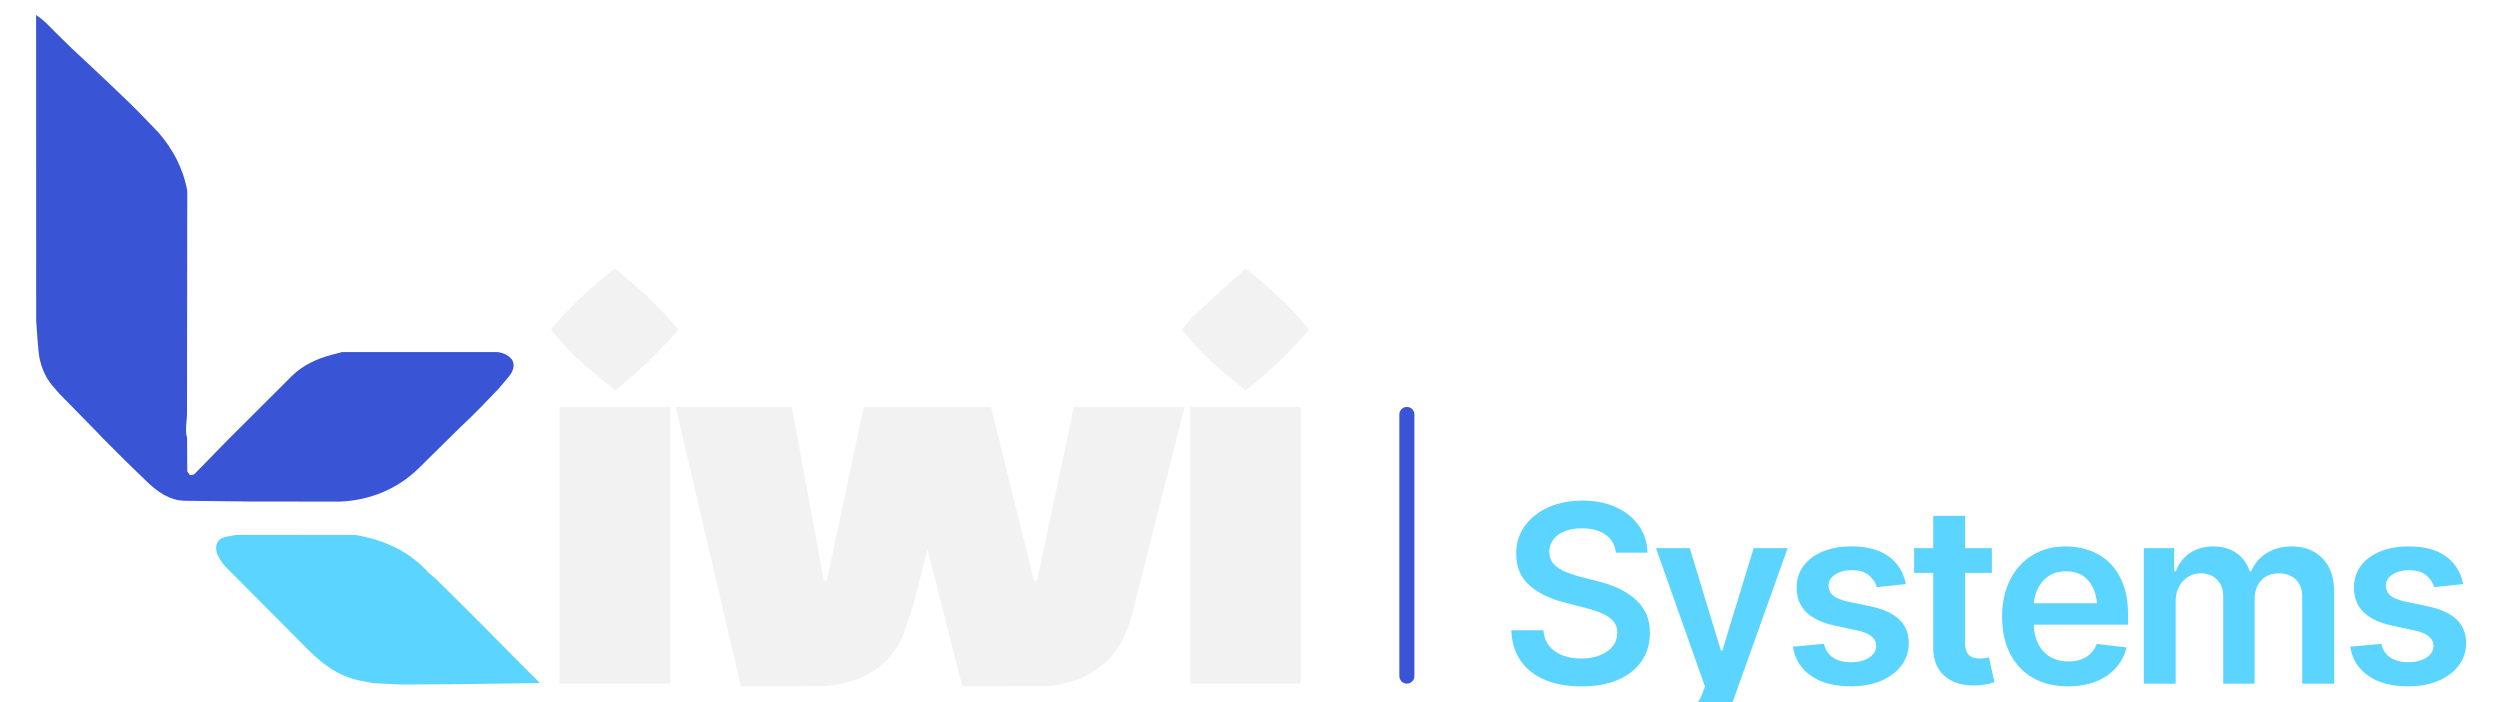
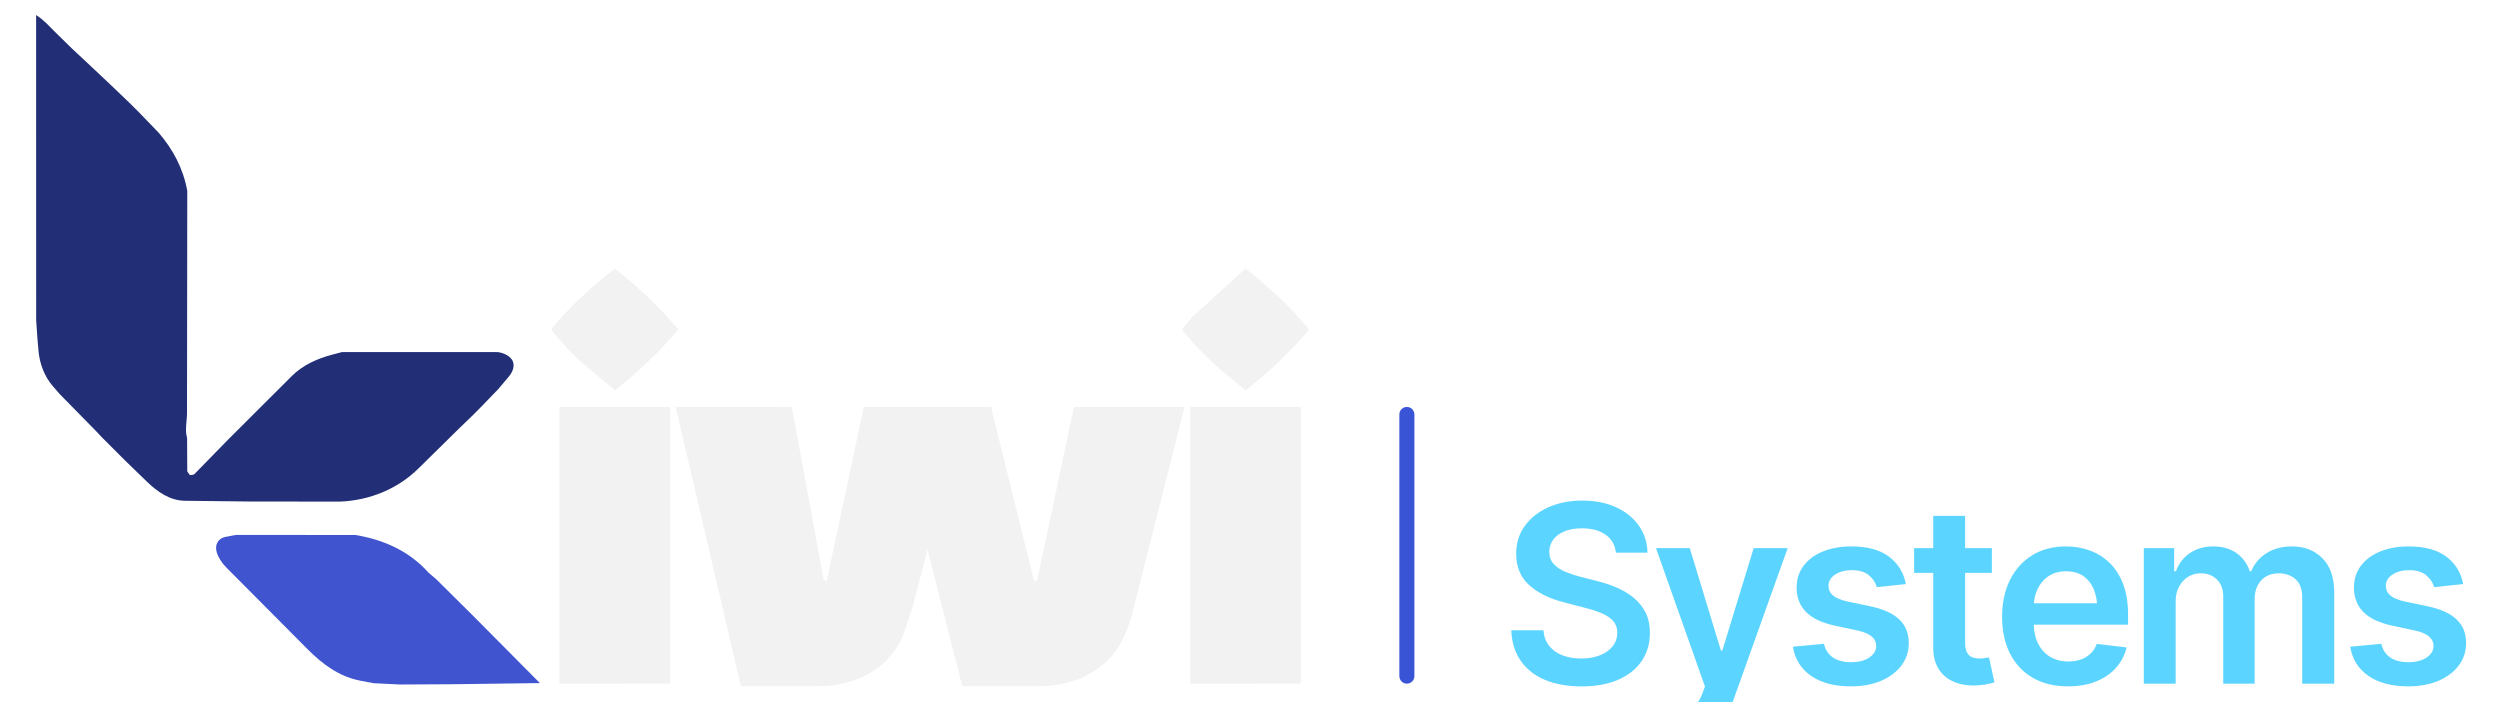
<svg xmlns="http://www.w3.org/2000/svg" viewBox="183.73 209.36 1661.48 466.1" width="1200" role="img" aria-label="Kiwi Systems">
  <path d="M936.22,617.13c-5.65,21.38-15.28,34.72-35.18,43.42-7.85,2.76-15.9,4.78-24.52,4.79l-53.27.1-23.09-90.89-9.72,37.55-6.73,20.19c-5.76,12.8-15.58,22.35-28.6,27.76-8.32,3.28-17.02,5.29-26.27,5.31l-52.72.1-43.35-185.6,77.18-.09,21.19,114.91,1.97.94,24.69-115.81h84.57s28.37,114.77,28.37,114.77c.3.62.68,1.27.93,1.11l1.39-.89,24.41-114.99,73.52.04-34.79,137.29Z" fill="#f2f2f2" />
-   <path d="M523.83,448.17c2.8,4.07.39,8.72-2.04,11.59l-6.92,8.2-12.15,12.58-4.48,4.5-9.54,9.21-26.91,26.49c-13.72,13.51-32.33,21.18-51.96,21.98l-59.4-.05-43.82-.5c-10.07-.12-18.42-6.09-25.28-12.73l-14.14-13.71-15.35-15.34-4.41-4.66-24.1-24.55-4.53-5.24c-5.53-6.38-8.72-14.82-9.47-23.32l-.73-8.26-.83-12.12-.04-202.88c5.61,3.63,8.91,7.64,12.95,11.6l10.95,10.73,11.27,10.52,14.27,13.44,13.39,12.83,5.27,5.26,13.25,13.72c9.68,11.18,16.43,23.94,19.11,38.76l-.18,147.5c0,5.83-1.53,11.08.06,16.7l.11,22.14,1.47,2.24c.41.62,2.49.11,3.15-.23l23.04-23.57,41.91-41.81c7.24-7.22,16.82-11.47,26.42-14.03l6.82-1.81,102.47-.03c3.61,0,8.39,2.02,10.33,4.85Z" fill="#3955d6" />
+   <path d="M523.83,448.17c2.8,4.07.39,8.72-2.04,11.59l-6.92,8.2-12.15,12.58-4.48,4.5-9.54,9.21-26.91,26.49c-13.72,13.51-32.33,21.18-51.96,21.98l-59.4-.05-43.82-.5c-10.07-.12-18.42-6.09-25.28-12.73l-14.14-13.71-15.35-15.34-4.41-4.66-24.1-24.55-4.53-5.24c-5.53-6.38-8.72-14.82-9.47-23.32l-.73-8.26-.83-12.12-.04-202.88c5.61,3.63,8.91,7.64,12.95,11.6l10.95,10.73,11.27,10.52,14.27,13.44,13.39,12.83,5.27,5.26,13.25,13.72c9.68,11.18,16.43,23.94,19.11,38.76l-.18,147.5c0,5.83-1.53,11.08.06,16.7l.11,22.14,1.47,2.24c.41.62,2.49.11,3.15-.23l23.04-23.57,41.91-41.81c7.24-7.22,16.82-11.47,26.42-14.03l6.82-1.81,102.47-.03c3.61,0,8.39,2.02,10.33,4.85Z" fill="#222f77" />
  <polygon points="629.06 663.67 555.56 663.73 555.55 479.83 629.05 479.8" fill="#f2f2f2" />
  <polygon points="1048.27 663.68 974.76 663.72 974.76 479.84 1048.25 479.8" fill="#f2f2f2" />
-   <path d="M449.72,664.29l-17.77-.88-8.67-1.66c-14.17-2.71-25.24-10.98-35.23-21.02l-54.1-54.41c-2.83-2.85-5.31-6.75-6.24-10.09-1.39-5.03,1.14-9.15,5.86-10.05l6.91-1.32,79.55.06c19.26,3.24,35.9,10.9,48.68,25.21l4.86,4.11,24.51,24.32,44.45,44.77-57.17.76-35.63.19Z" fill="#5bd5ff" />
+   <path d="M449.72,664.29l-17.77-.88-8.67-1.66c-14.17-2.71-25.24-10.98-35.23-21.02l-54.1-54.41c-2.83-2.85-5.31-6.75-6.24-10.09-1.39-5.03,1.14-9.15,5.86-10.05l6.91-1.32,79.55.06c19.26,3.24,35.9,10.9,48.68,25.21l4.86,4.11,24.51,24.32,44.45,44.77-57.17.76-35.63.19Z" fill="#3f54ce" />
  <path d="M996.52,456.43c-10.13-8.77-18.93-17.71-27.32-27.98l6.61-8.13,35.67-32.51c15.51,12.27,29.72,25.22,42.25,40.56-12.61,15.1-26.62,28.17-42.14,40.4l-15.07-12.35Z" fill="#f2f2f2" />
  <path d="M592.5,468.72l-20.4-16.97c-8.29-6.9-15.15-14.78-22.14-23.43,12.51-15.41,26.61-28,42.28-40.45,15.38,11.81,29.47,25.26,42.4,40.49-12.77,14.72-26.08,27.68-42.15,40.36Z" fill="#f2f2f2" />
  <rect x="1113.73" y="479.8" width="10" height="183.9" rx="5" fill="#3955d6" />
  <path d="M1234.777 665.537Q1220.791 665.537 1210.478 661.194Q1200.166 656.852 1194.373 648.513Q1188.58 640.174 1188.113 628.251H1209.479Q1209.995 634.502 1213.371 638.676Q1216.746 642.849 1222.257 644.928Q1227.768 647.006 1234.584 647.006Q1241.657 647.006 1247.063 644.847Q1252.469 642.688 1255.515 638.821Q1258.56 634.954 1258.56 629.798Q1258.56 625.125 1255.837 622.079Q1253.114 619.034 1248.272 616.955Q1243.43 614.877 1236.936 613.266L1223.304 609.721Q1208.496 605.95 1199.932 598.159Q1191.368 590.369 1191.368 577.43Q1191.368 566.811 1197.112 558.859Q1202.856 550.907 1212.806 546.476Q1222.756 542.045 1235.325 542.045Q1248.119 542.045 1257.771 546.484Q1267.423 550.923 1272.917 558.73Q1278.412 566.537 1278.638 576.656H1257.625Q1256.836 568.986 1250.801 564.733Q1244.767 560.479 1235.035 560.479Q1228.3 560.479 1223.433 562.493Q1218.567 564.507 1215.973 568.052Q1213.379 571.597 1213.379 576.141Q1213.379 581.087 1216.408 584.286Q1219.437 587.484 1224.134 589.418Q1228.831 591.351 1233.746 592.608L1244.928 595.476Q1251.696 597.088 1258.005 599.779Q1264.313 602.469 1269.348 606.546Q1274.384 610.623 1277.316 616.399Q1280.249 622.176 1280.249 629.991Q1280.249 640.529 1274.867 648.545Q1269.485 656.562 1259.334 661.049Q1249.182 665.537 1234.777 665.537Z" fill="#5bd5ff" />
  <path d="M1304.611 697.377Q1300.26 697.457 1296.587 696.781Q1292.913 696.104 1290.721 695.185L1295.684 678.717L1296.699 678.975Q1303.177 680.715 1307.729 679.273Q1312.281 677.831 1315.02 670.5L1316.825 665.601L1284.276 573.627H1306.738L1327.427 641.689H1328.394L1349.212 573.627H1371.804L1335.742 674.56Q1333.229 681.731 1329.104 686.855Q1324.978 691.979 1318.952 694.678Q1312.926 697.377 1304.611 697.377Z" fill="#5bd5ff" />
  <path d="M1450.355 597.539 1431.051 599.569Q1429.858 595.17 1425.838 591.73Q1421.818 588.29 1414.454 588.29Q1407.848 588.29 1403.401 591.182Q1398.954 594.075 1398.954 598.635Q1398.954 602.534 1401.894 605.08Q1404.835 607.626 1411.651 609.14L1427.023 612.363Q1439.736 615.07 1446.012 621.08Q1452.289 627.09 1452.289 636.694Q1452.289 645.202 1447.374 651.696Q1442.459 658.189 1433.806 661.847Q1425.154 665.505 1413.874 665.505Q1397.358 665.505 1387.311 658.511Q1377.265 651.518 1375.267 639.143L1395.924 637.21Q1397.326 643.268 1401.942 646.362Q1406.559 649.456 1413.842 649.456Q1421.399 649.456 1426.015 646.354Q1430.632 643.252 1430.632 638.724Q1430.632 631.119 1418.482 628.444L1403.11 625.157Q1390.187 622.37 1383.968 616.037Q1377.748 609.705 1377.748 599.891Q1377.748 591.529 1382.348 585.389Q1386.949 579.25 1395.167 575.875Q1403.384 572.499 1414.196 572.499Q1430.068 572.499 1439.132 579.291Q1448.196 586.082 1450.355 597.539Z" fill="#5bd5ff" />
  <path d="M1507.508 573.627V590.095H1455.848V573.627ZM1468.545 552.196H1489.719V636.63Q1489.719 641.963 1492.039 644.485Q1494.359 647.006 1499.419 647.006Q1500.821 647.006 1502.504 646.781Q1504.188 646.555 1505.606 646.233L1509.216 662.83Q1505.832 663.877 1502.359 664.401Q1498.887 664.925 1495.455 664.925Q1482.87 664.925 1475.708 658.286Q1468.545 651.647 1468.545 640.078Z" fill="#5bd5ff" />
  <path d="M1558.102 665.505Q1544.551 665.505 1534.698 659.817Q1524.844 654.129 1519.575 643.711Q1514.306 633.294 1514.306 619.195Q1514.306 605.305 1519.543 594.8Q1524.78 584.294 1534.311 578.396Q1543.842 572.499 1556.716 572.499Q1565.015 572.499 1572.475 575.174Q1579.936 577.848 1585.696 583.391Q1591.457 588.934 1594.744 597.523Q1598.031 606.111 1598.031 617.971V624.513H1524.2V610.268H1587.477L1577.599 614.458Q1577.599 606.852 1575.263 601.148Q1572.926 595.444 1568.31 592.238Q1563.693 589.031 1556.845 589.031Q1549.997 589.031 1545.188 592.262Q1540.378 595.493 1537.848 600.907Q1535.318 606.321 1535.318 613.008V622.901Q1535.318 631.167 1538.203 637Q1541.087 642.833 1546.291 645.903Q1551.496 648.972 1558.36 648.972Q1562.92 648.972 1566.658 647.659Q1570.396 646.346 1573.103 643.727Q1575.81 641.109 1577.212 637.306L1597.032 639.627Q1595.163 647.425 1589.95 653.25Q1584.738 659.075 1576.649 662.29Q1568.56 665.505 1558.102 665.505Z" fill="#5bd5ff" />
  <path d="M1608.487 663.7V573.627H1628.662V589.031H1629.822Q1632.641 581.297 1639.151 576.898Q1645.661 572.499 1654.636 572.499Q1663.789 572.499 1670.081 576.93Q1676.373 581.361 1678.903 589.031H1679.87Q1682.899 581.506 1690.013 577.003Q1697.127 572.499 1706.908 572.499Q1719.315 572.499 1727.178 580.338Q1735.041 588.177 1735.041 603.243V663.7H1713.772V606.53Q1713.772 598.184 1709.292 594.284Q1704.813 590.385 1698.367 590.385Q1690.714 590.385 1686.436 595.179Q1682.158 599.972 1682.158 607.497V663.7H1661.274V605.66Q1661.274 598.715 1657.133 594.55Q1652.992 590.385 1646.257 590.385Q1641.665 590.385 1637.894 592.737Q1634.124 595.09 1631.892 599.247Q1629.661 603.404 1629.661 608.947V663.7Z" fill="#5bd5ff" />
  <path d="M1820.747 597.539 1801.443 599.569Q1800.251 595.17 1796.23 591.73Q1792.21 588.29 1784.846 588.29Q1778.24 588.29 1773.793 591.182Q1769.346 594.075 1769.346 598.635Q1769.346 602.534 1772.286 605.08Q1775.227 607.626 1782.043 609.14L1797.415 612.363Q1810.128 615.07 1816.404 621.08Q1822.681 627.09 1822.681 636.694Q1822.681 645.202 1817.766 651.696Q1812.851 658.189 1804.199 661.847Q1795.546 665.505 1784.266 665.505Q1767.75 665.505 1757.703 658.511Q1747.657 651.518 1745.659 639.143L1766.316 637.21Q1767.718 643.268 1772.335 646.362Q1776.951 649.456 1784.234 649.456Q1791.791 649.456 1796.408 646.354Q1801.024 643.252 1801.024 638.724Q1801.024 631.119 1788.875 628.444L1773.502 625.157Q1760.58 622.37 1754.36 616.037Q1748.14 609.705 1748.14 599.891Q1748.14 591.529 1752.74 585.389Q1757.341 579.25 1765.559 575.875Q1773.776 572.499 1784.589 572.499Q1800.46 572.499 1809.524 579.291Q1818.588 586.082 1820.747 597.539Z" fill="#5bd5ff" />
</svg>
